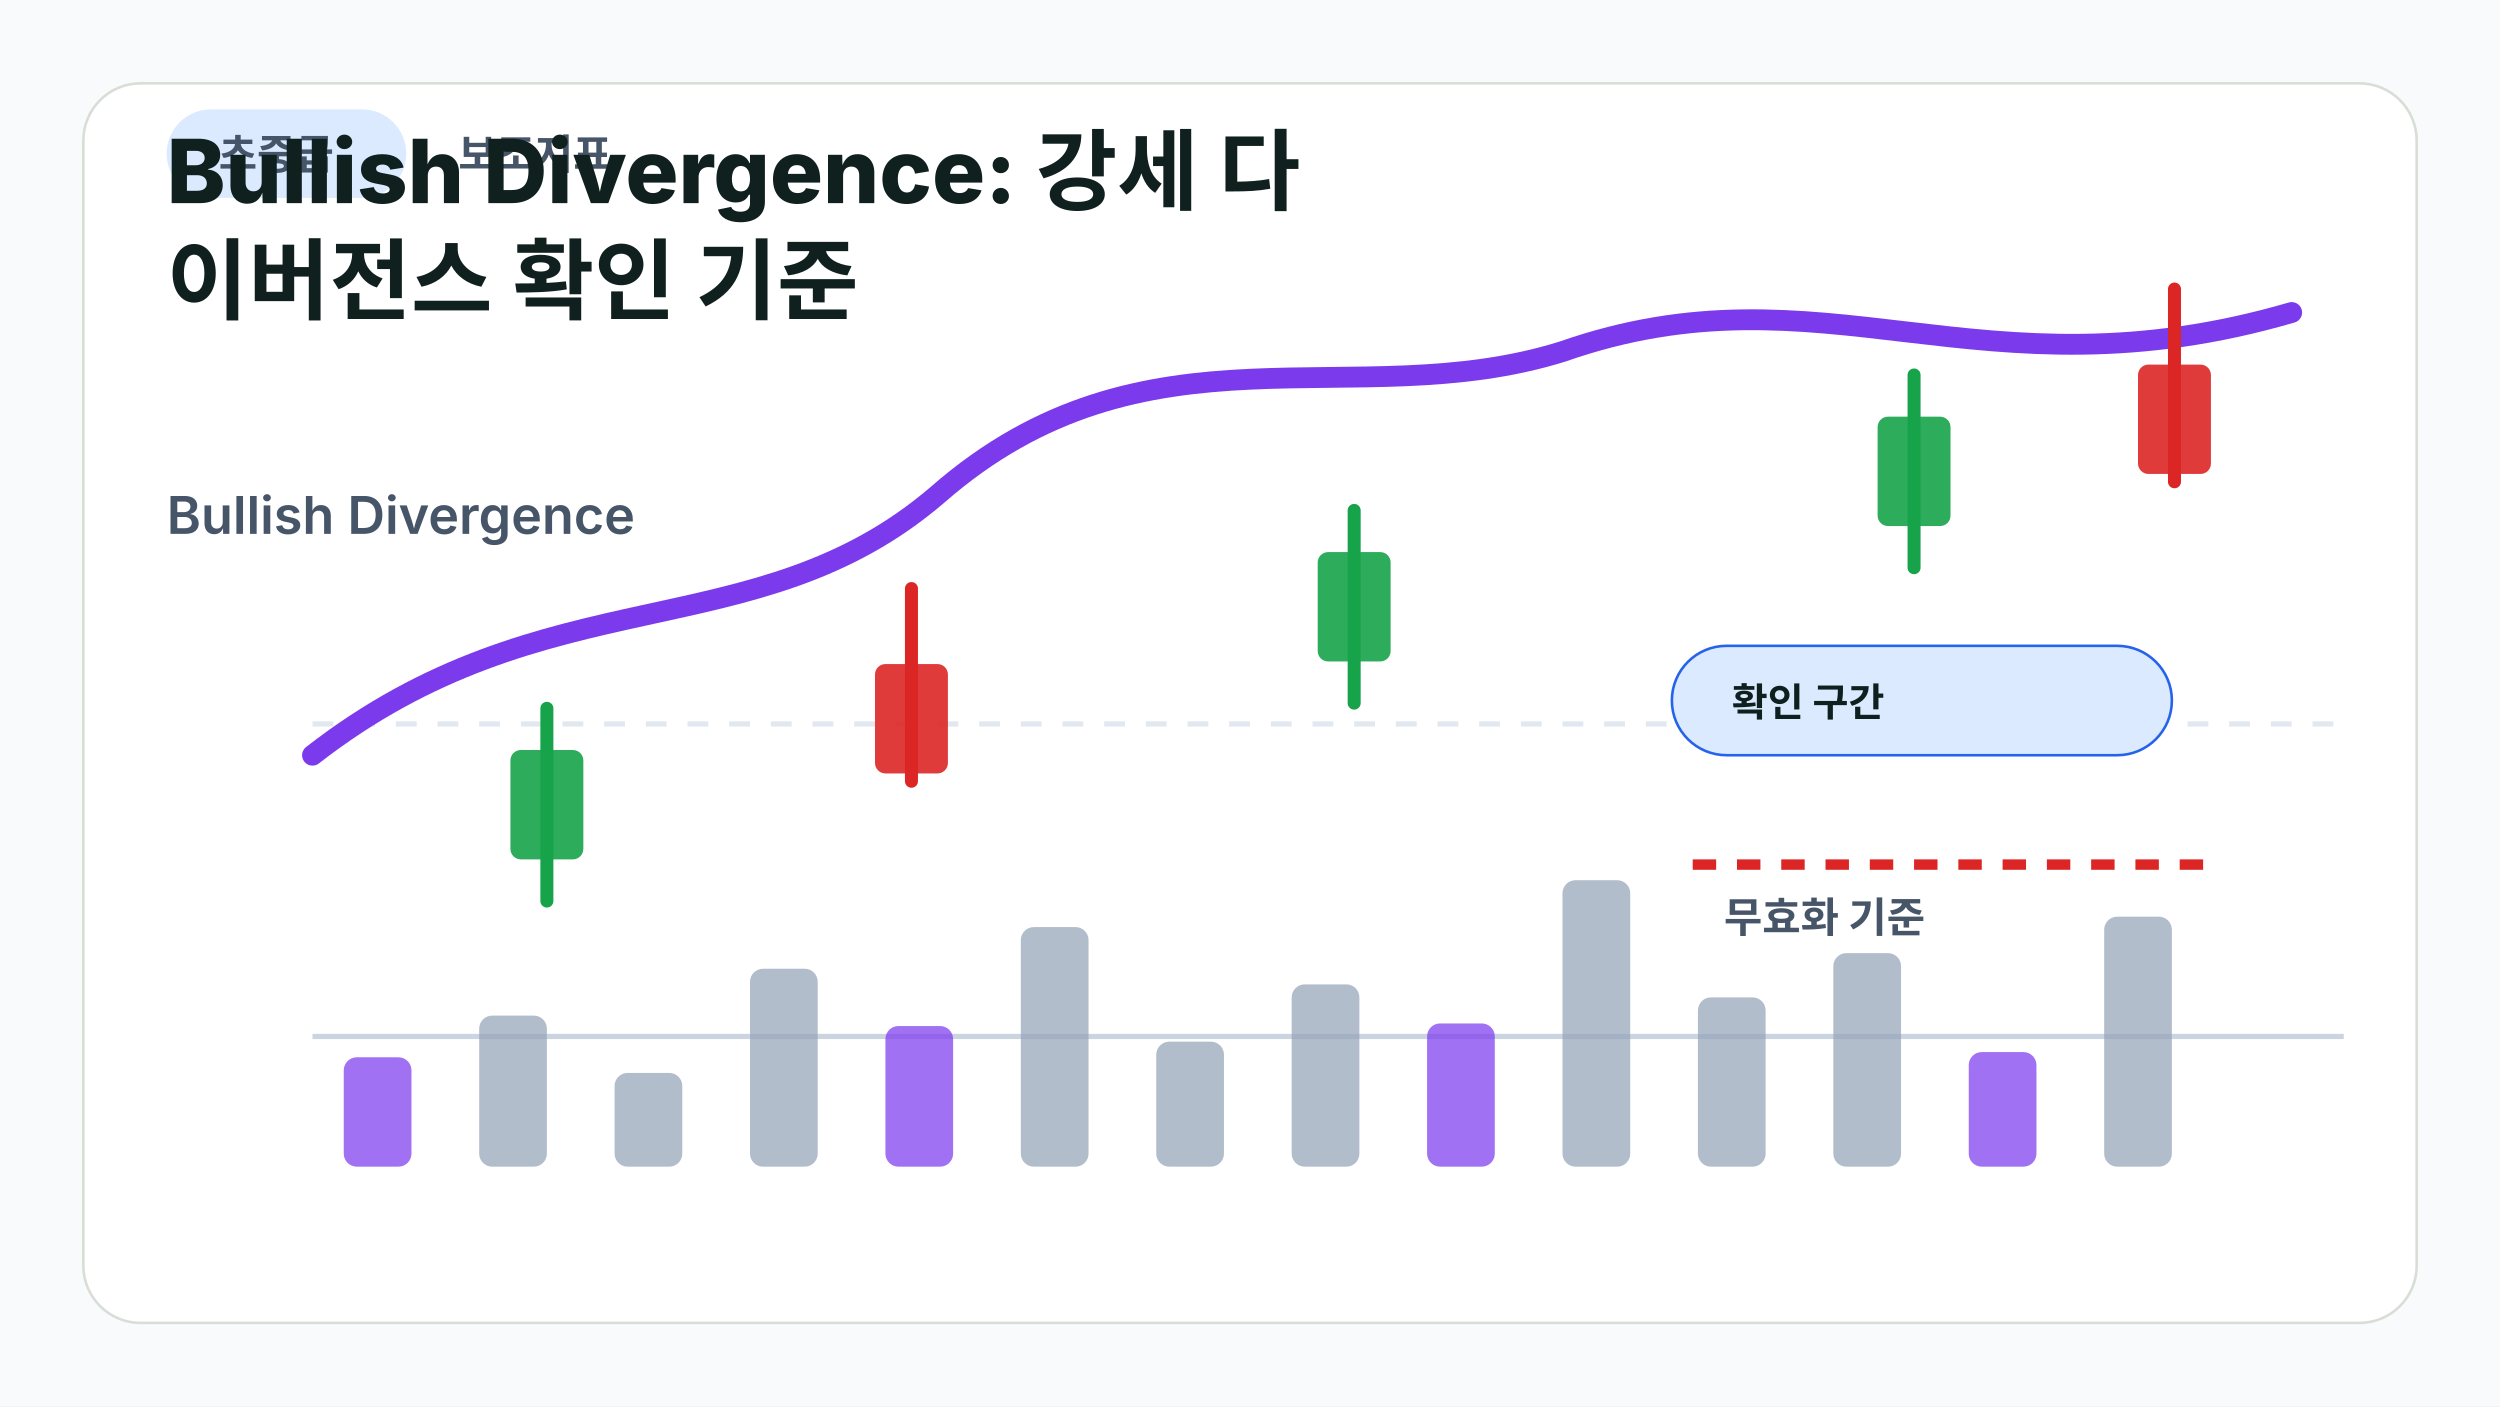
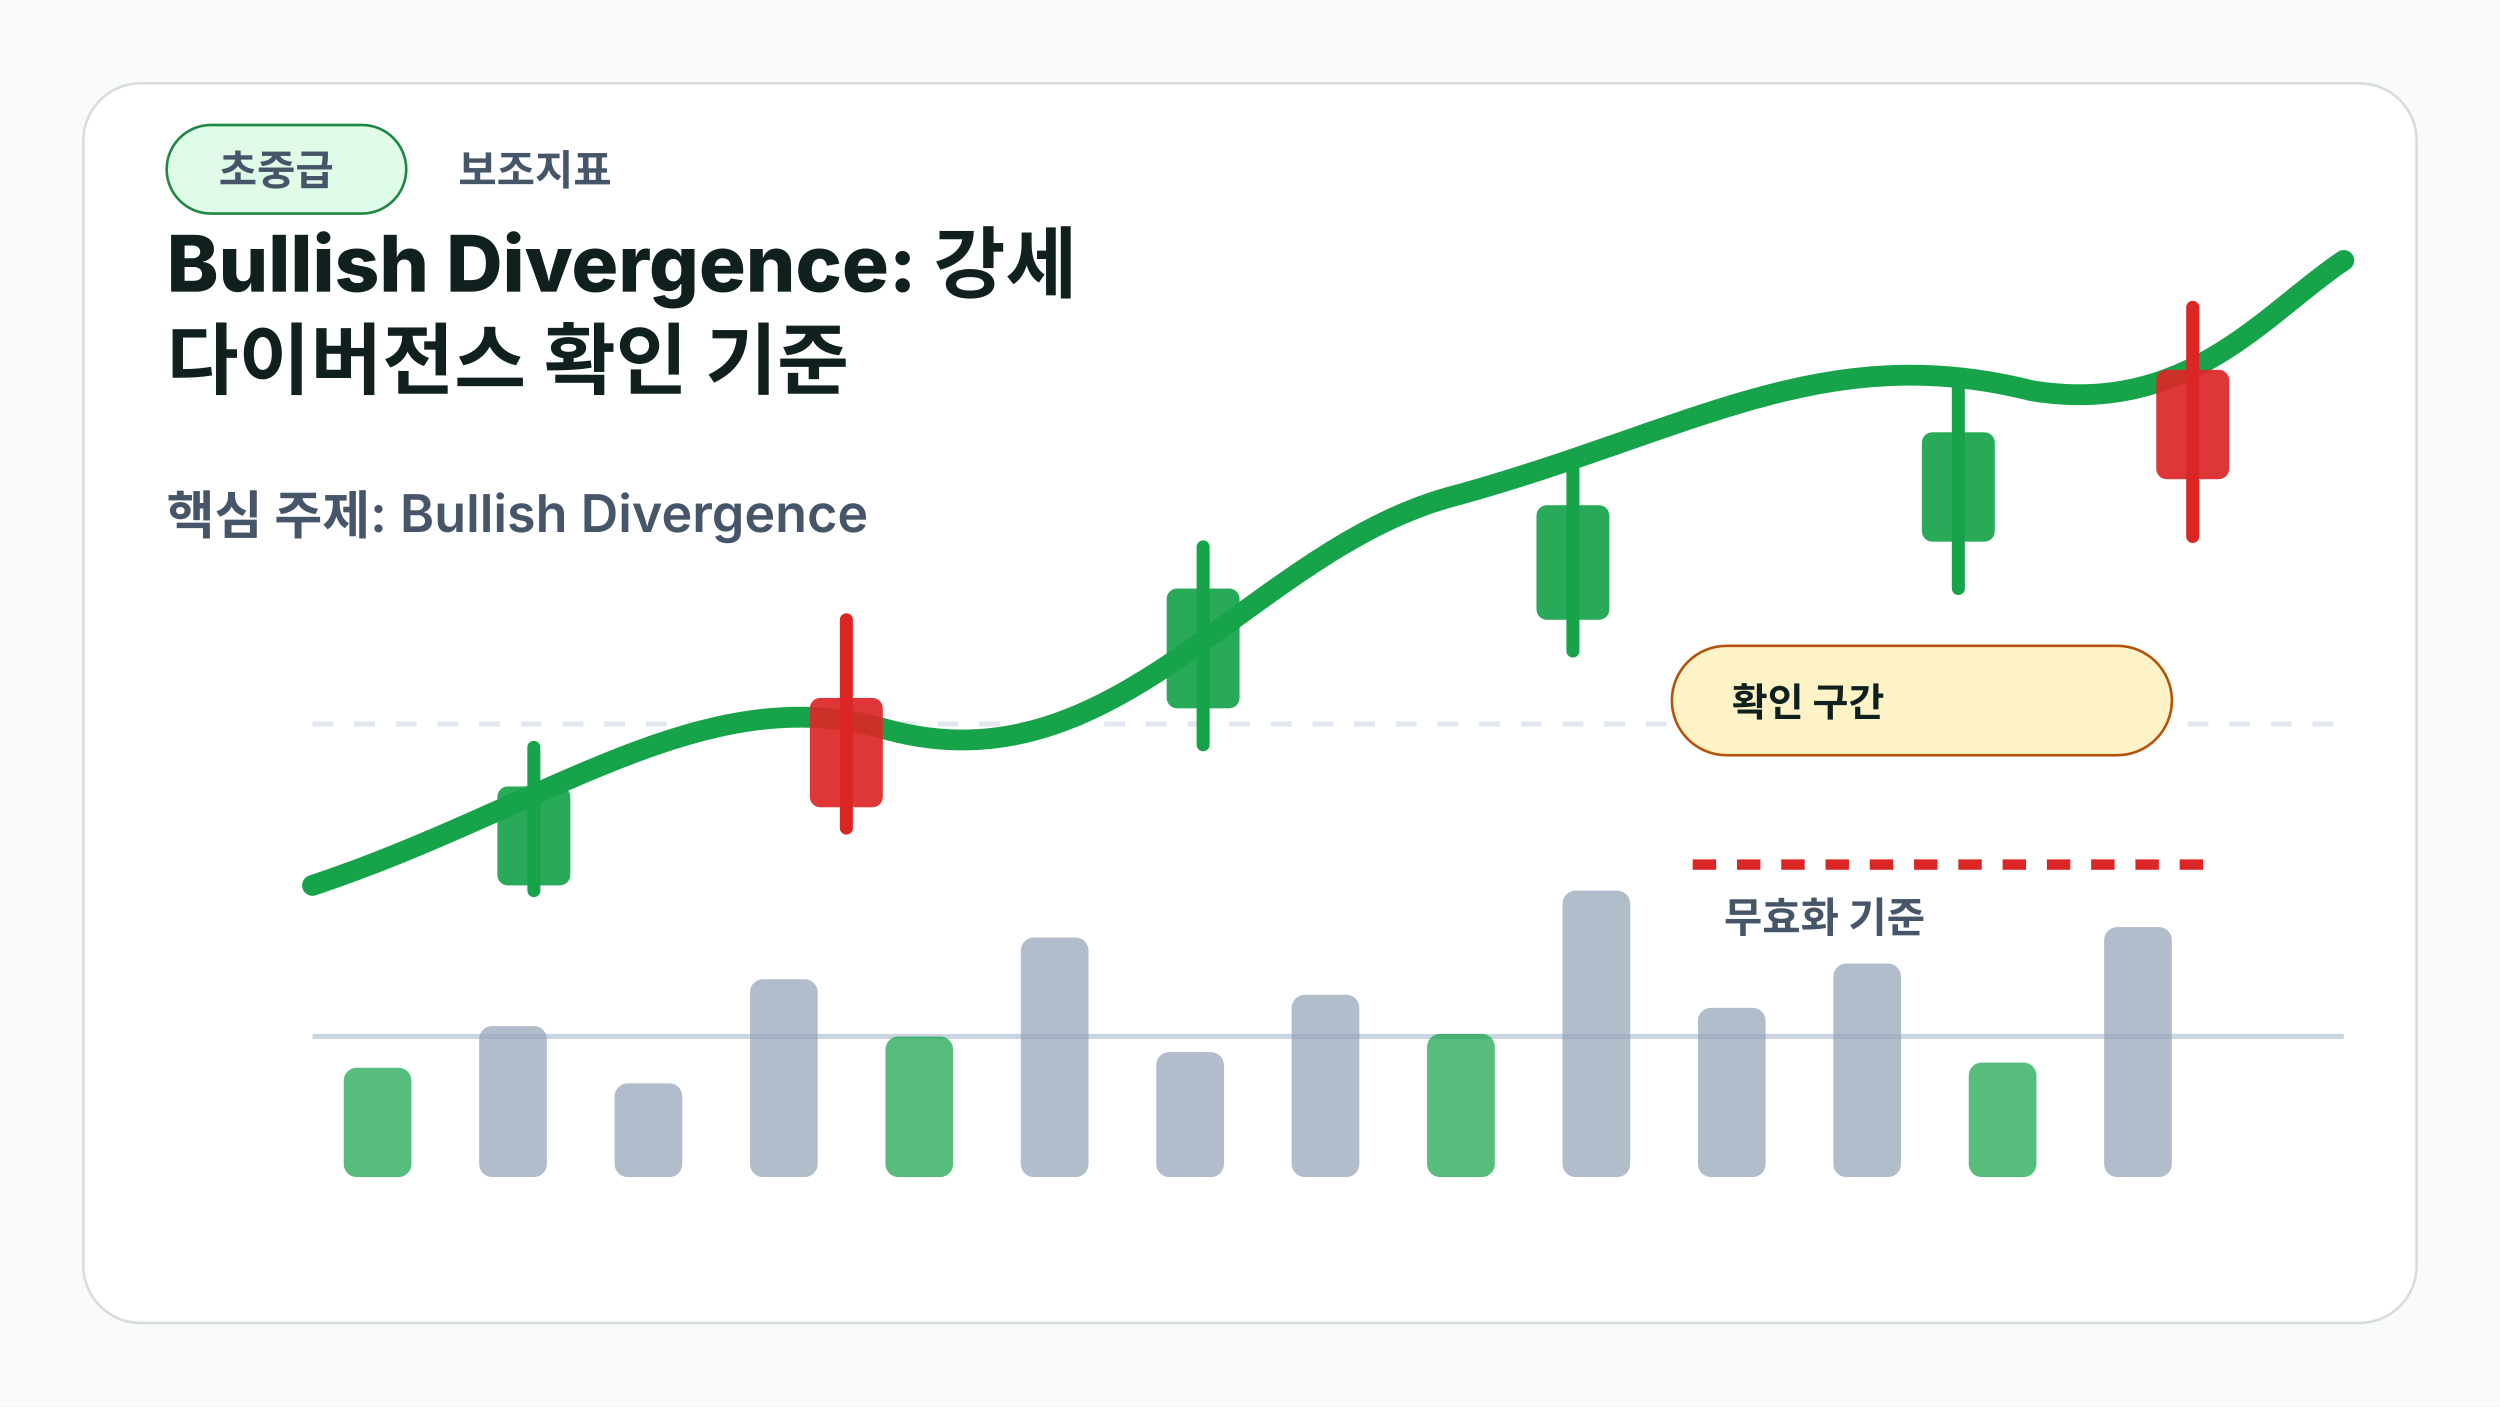
<svg xmlns="http://www.w3.org/2000/svg" width="960" height="540" viewBox="0 0 960 540" role="img" aria-labelledby="title desc">
-   <style>.title{font:800 34px system-ui,-apple-system,Segoe UI,sans-serif;fill:#10201f}.item{font:600 20px system-ui,-apple-system,Segoe UI,sans-serif;fill:#475569}.small{font:700 16px system-ui,-apple-system,Segoe UI,sans-serif;fill:#475569}.label{font:800 15px system-ui,-apple-system,Segoe UI,sans-serif;fill:#10201f}</style>
+   <style>.title{font:800 30px system-ui,-apple-system,Segoe UI,sans-serif;fill:#10201f}.item{font:600 20px system-ui,-apple-system,Segoe UI,sans-serif;fill:#475569}.small{font:700 16px system-ui,-apple-system,Segoe UI,sans-serif;fill:#475569}.label{font:800 15px system-ui,-apple-system,Segoe UI,sans-serif;fill:#10201f}</style>
  <rect width="960" height="540" fill="#f8fafc" />
  <rect x="32" y="32" width="896" height="476" rx="22" fill="white" stroke="#d8ded6" />
-   <rect x="64" y="42" width="92" height="34" rx="17" fill="#dbeafe" />
-   <text x="84" y="65" class="small">초중급</text>
-   <text x="176" y="65" class="small">보조지표</text>
-   <text x="64" y="78" class="title">Bullish Divergence: 강세 다</text>
-   <text x="64" y="120" class="title">이버전스 확인 기준</text>
-   <text x="64" y="205" class="item">Bullish Divergence</text>
+   <rect x="64" y="48" width="92" height="34" rx="17" fill="#dcfce7" stroke="#15803d" opacity="0.95" />
+   <text x="84" y="71" class="small">초중급</text>
+   <text x="176" y="71" class="small">보조지표</text>
+   <text x="64" y="112" class="title">Bullish Divergence: 강세</text>
+   <text x="64" y="149" class="title">다이버전스 확인 기준</text>
+   <text x="64" y="205" class="item">핵심 주제: Bullish Divergence</text>
  <g transform="translate(0,0)">
    <line x1="120" y1="398" x2="900" y2="398" stroke="#cbd5e1" stroke-width="2" />
    <line x1="120" y1="278" x2="900" y2="278" stroke="#e2e8f0" stroke-width="2" stroke-dasharray="8 8" />
-     <path d="M120 290 C210 220 290 250 360 190 C440 120 520 160 600 135 C700 100 760 155 880 120" fill="none" stroke="#7c3aed" stroke-width="8" stroke-linecap="round" stroke-linejoin="round" />
-     <line x1="210" y1="272" x2="210" y2="346" stroke="#16a34a" stroke-width="5" stroke-linecap="round" />
-     <rect x="196" y="288" width="28" height="42" rx="4" fill="#16a34a" opacity="0.9" />
-     <line x1="350" y1="226" x2="350" y2="300" stroke="#dc2626" stroke-width="5" stroke-linecap="round" />
-     <rect x="336" y="255" width="28" height="42" rx="4" fill="#dc2626" opacity="0.9" />
-     <line x1="520" y1="196" x2="520" y2="270" stroke="#16a34a" stroke-width="5" stroke-linecap="round" />
-     <rect x="506" y="212" width="28" height="42" rx="4" fill="#16a34a" opacity="0.9" />
-     <line x1="735" y1="144" x2="735" y2="218" stroke="#16a34a" stroke-width="5" stroke-linecap="round" />
-     <rect x="721" y="160" width="28" height="42" rx="4" fill="#16a34a" opacity="0.9" />
-     <line x1="835" y1="111" x2="835" y2="185" stroke="#dc2626" stroke-width="5" stroke-linecap="round" />
-     <rect x="821" y="140" width="28" height="42" rx="4" fill="#dc2626" opacity="0.9" />
-     <rect x="132" y="406" width="26" height="42" rx="5" fill="#7c3aed" opacity="0.72" />
-     <rect x="184" y="390" width="26" height="58" rx="5" fill="#94a3b8" opacity="0.72" />
-     <rect x="236" y="412" width="26" height="36" rx="5" fill="#94a3b8" opacity="0.72" />
-     <rect x="288" y="372" width="26" height="76" rx="5" fill="#94a3b8" opacity="0.72" />
-     <rect x="340" y="394" width="26" height="54" rx="5" fill="#7c3aed" opacity="0.72" />
-     <rect x="392" y="356" width="26" height="92" rx="5" fill="#94a3b8" opacity="0.72" />
-     <rect x="444" y="400" width="26" height="48" rx="5" fill="#94a3b8" opacity="0.72" />
-     <rect x="496" y="378" width="26" height="70" rx="5" fill="#94a3b8" opacity="0.72" />
-     <rect x="548" y="393" width="26" height="55" rx="5" fill="#7c3aed" opacity="0.72" />
-     <rect x="600" y="338" width="26" height="110" rx="5" fill="#94a3b8" opacity="0.72" />
-     <rect x="652" y="383" width="26" height="65" rx="5" fill="#94a3b8" opacity="0.72" />
-     <rect x="704" y="366" width="26" height="82" rx="5" fill="#94a3b8" opacity="0.72" />
-     <rect x="756" y="404" width="26" height="44" rx="5" fill="#7c3aed" opacity="0.72" />
-     <rect x="808" y="352" width="26" height="96" rx="5" fill="#94a3b8" opacity="0.72" />
-     <rect x="642" y="248" width="192" height="42" rx="21" fill="#dbeafe" stroke="#2563eb" />
+     <path d="M120 340 C210 310 270 260 340 280 C430 305 480 210 560 190 C650 165 700 130 780 150 C840 160 870 120 900 100" fill="none" stroke="#16a34a" stroke-width="8" stroke-linecap="round" stroke-linejoin="round" />
+     <line x1="205" y1="287" x2="205" y2="342" stroke="#16a34a" stroke-width="5" stroke-linecap="round" />
+     <rect x="191" y="302" width="28" height="38" rx="4" fill="#16a34a" opacity="0.92" />
+     <line x1="325" y1="238" x2="325" y2="318" stroke="#dc2626" stroke-width="5" stroke-linecap="round" />
+     <rect x="311" y="268" width="28" height="42" rx="4" fill="#dc2626" opacity="0.92" />
+     <line x1="462" y1="210" x2="462" y2="286" stroke="#16a34a" stroke-width="5" stroke-linecap="round" />
+     <rect x="448" y="226" width="28" height="46" rx="4" fill="#16a34a" opacity="0.92" />
+     <line x1="604" y1="176" x2="604" y2="250" stroke="#16a34a" stroke-width="5" stroke-linecap="round" />
+     <rect x="590" y="194" width="28" height="44" rx="4" fill="#16a34a" opacity="0.92" />
+     <line x1="752" y1="146" x2="752" y2="226" stroke="#16a34a" stroke-width="5" stroke-linecap="round" />
+     <rect x="738" y="166" width="28" height="42" rx="4" fill="#16a34a" opacity="0.92" />
+     <line x1="842" y1="118" x2="842" y2="206" stroke="#dc2626" stroke-width="5" stroke-linecap="round" />
+     <rect x="828" y="142" width="28" height="42" rx="4" fill="#dc2626" opacity="0.92" />
+     <rect x="132" y="410" width="26" height="42" rx="5" fill="#16a34a" opacity="0.72" />
+     <rect x="184" y="394" width="26" height="58" rx="5" fill="#94a3b8" opacity="0.72" />
+     <rect x="236" y="416" width="26" height="36" rx="5" fill="#94a3b8" opacity="0.72" />
+     <rect x="288" y="376" width="26" height="76" rx="5" fill="#94a3b8" opacity="0.72" />
+     <rect x="340" y="398" width="26" height="54" rx="5" fill="#16a34a" opacity="0.72" />
+     <rect x="392" y="360" width="26" height="92" rx="5" fill="#94a3b8" opacity="0.72" />
+     <rect x="444" y="404" width="26" height="48" rx="5" fill="#94a3b8" opacity="0.72" />
+     <rect x="496" y="382" width="26" height="70" rx="5" fill="#94a3b8" opacity="0.72" />
+     <rect x="548" y="397" width="26" height="55" rx="5" fill="#16a34a" opacity="0.72" />
+     <rect x="600" y="342" width="26" height="110" rx="5" fill="#94a3b8" opacity="0.72" />
+     <rect x="652" y="387" width="26" height="65" rx="5" fill="#94a3b8" opacity="0.72" />
+     <rect x="704" y="370" width="26" height="82" rx="5" fill="#94a3b8" opacity="0.72" />
+     <rect x="756" y="408" width="26" height="44" rx="5" fill="#16a34a" opacity="0.72" />
+     <rect x="808" y="356" width="26" height="96" rx="5" fill="#94a3b8" opacity="0.72" />
+     <rect x="642" y="248" width="192" height="42" rx="21" fill="#fef3c7" stroke="#b45309" />
    <text x="665" y="275" class="label">확인 구간</text>
    <line x1="650" y1="332" x2="852" y2="332" stroke="#dc2626" stroke-width="4" stroke-dasharray="9 8" />
    <text x="662" y="358" class="small">무효화 기준</text>
  </g>
</svg>
